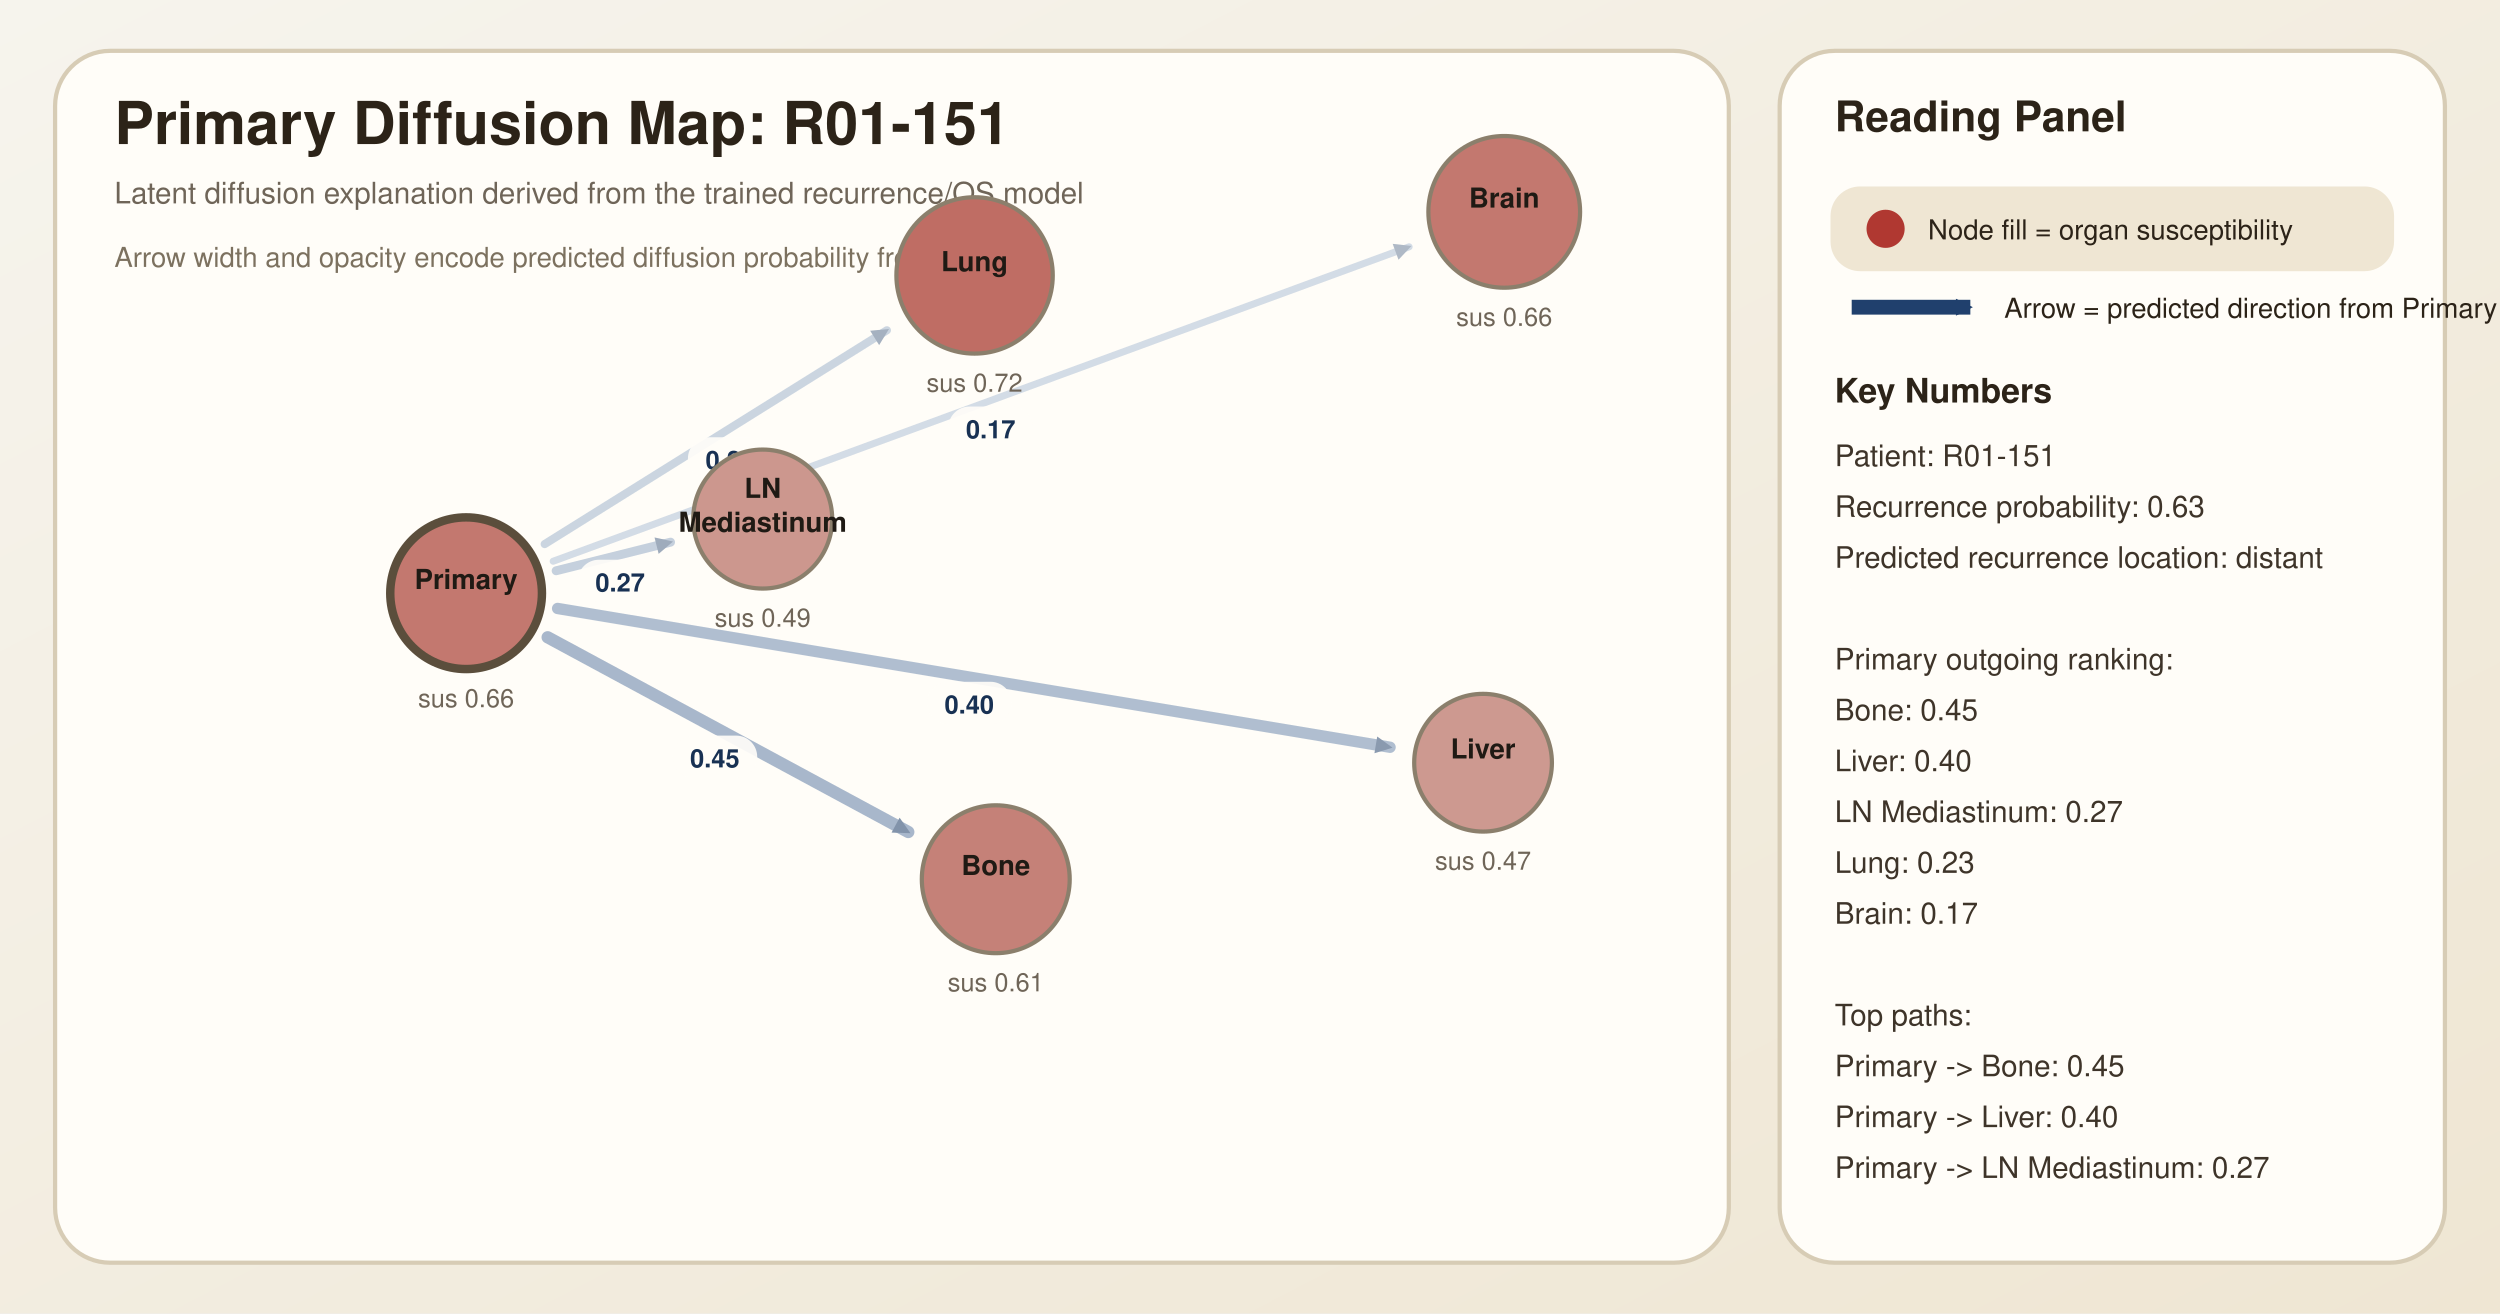
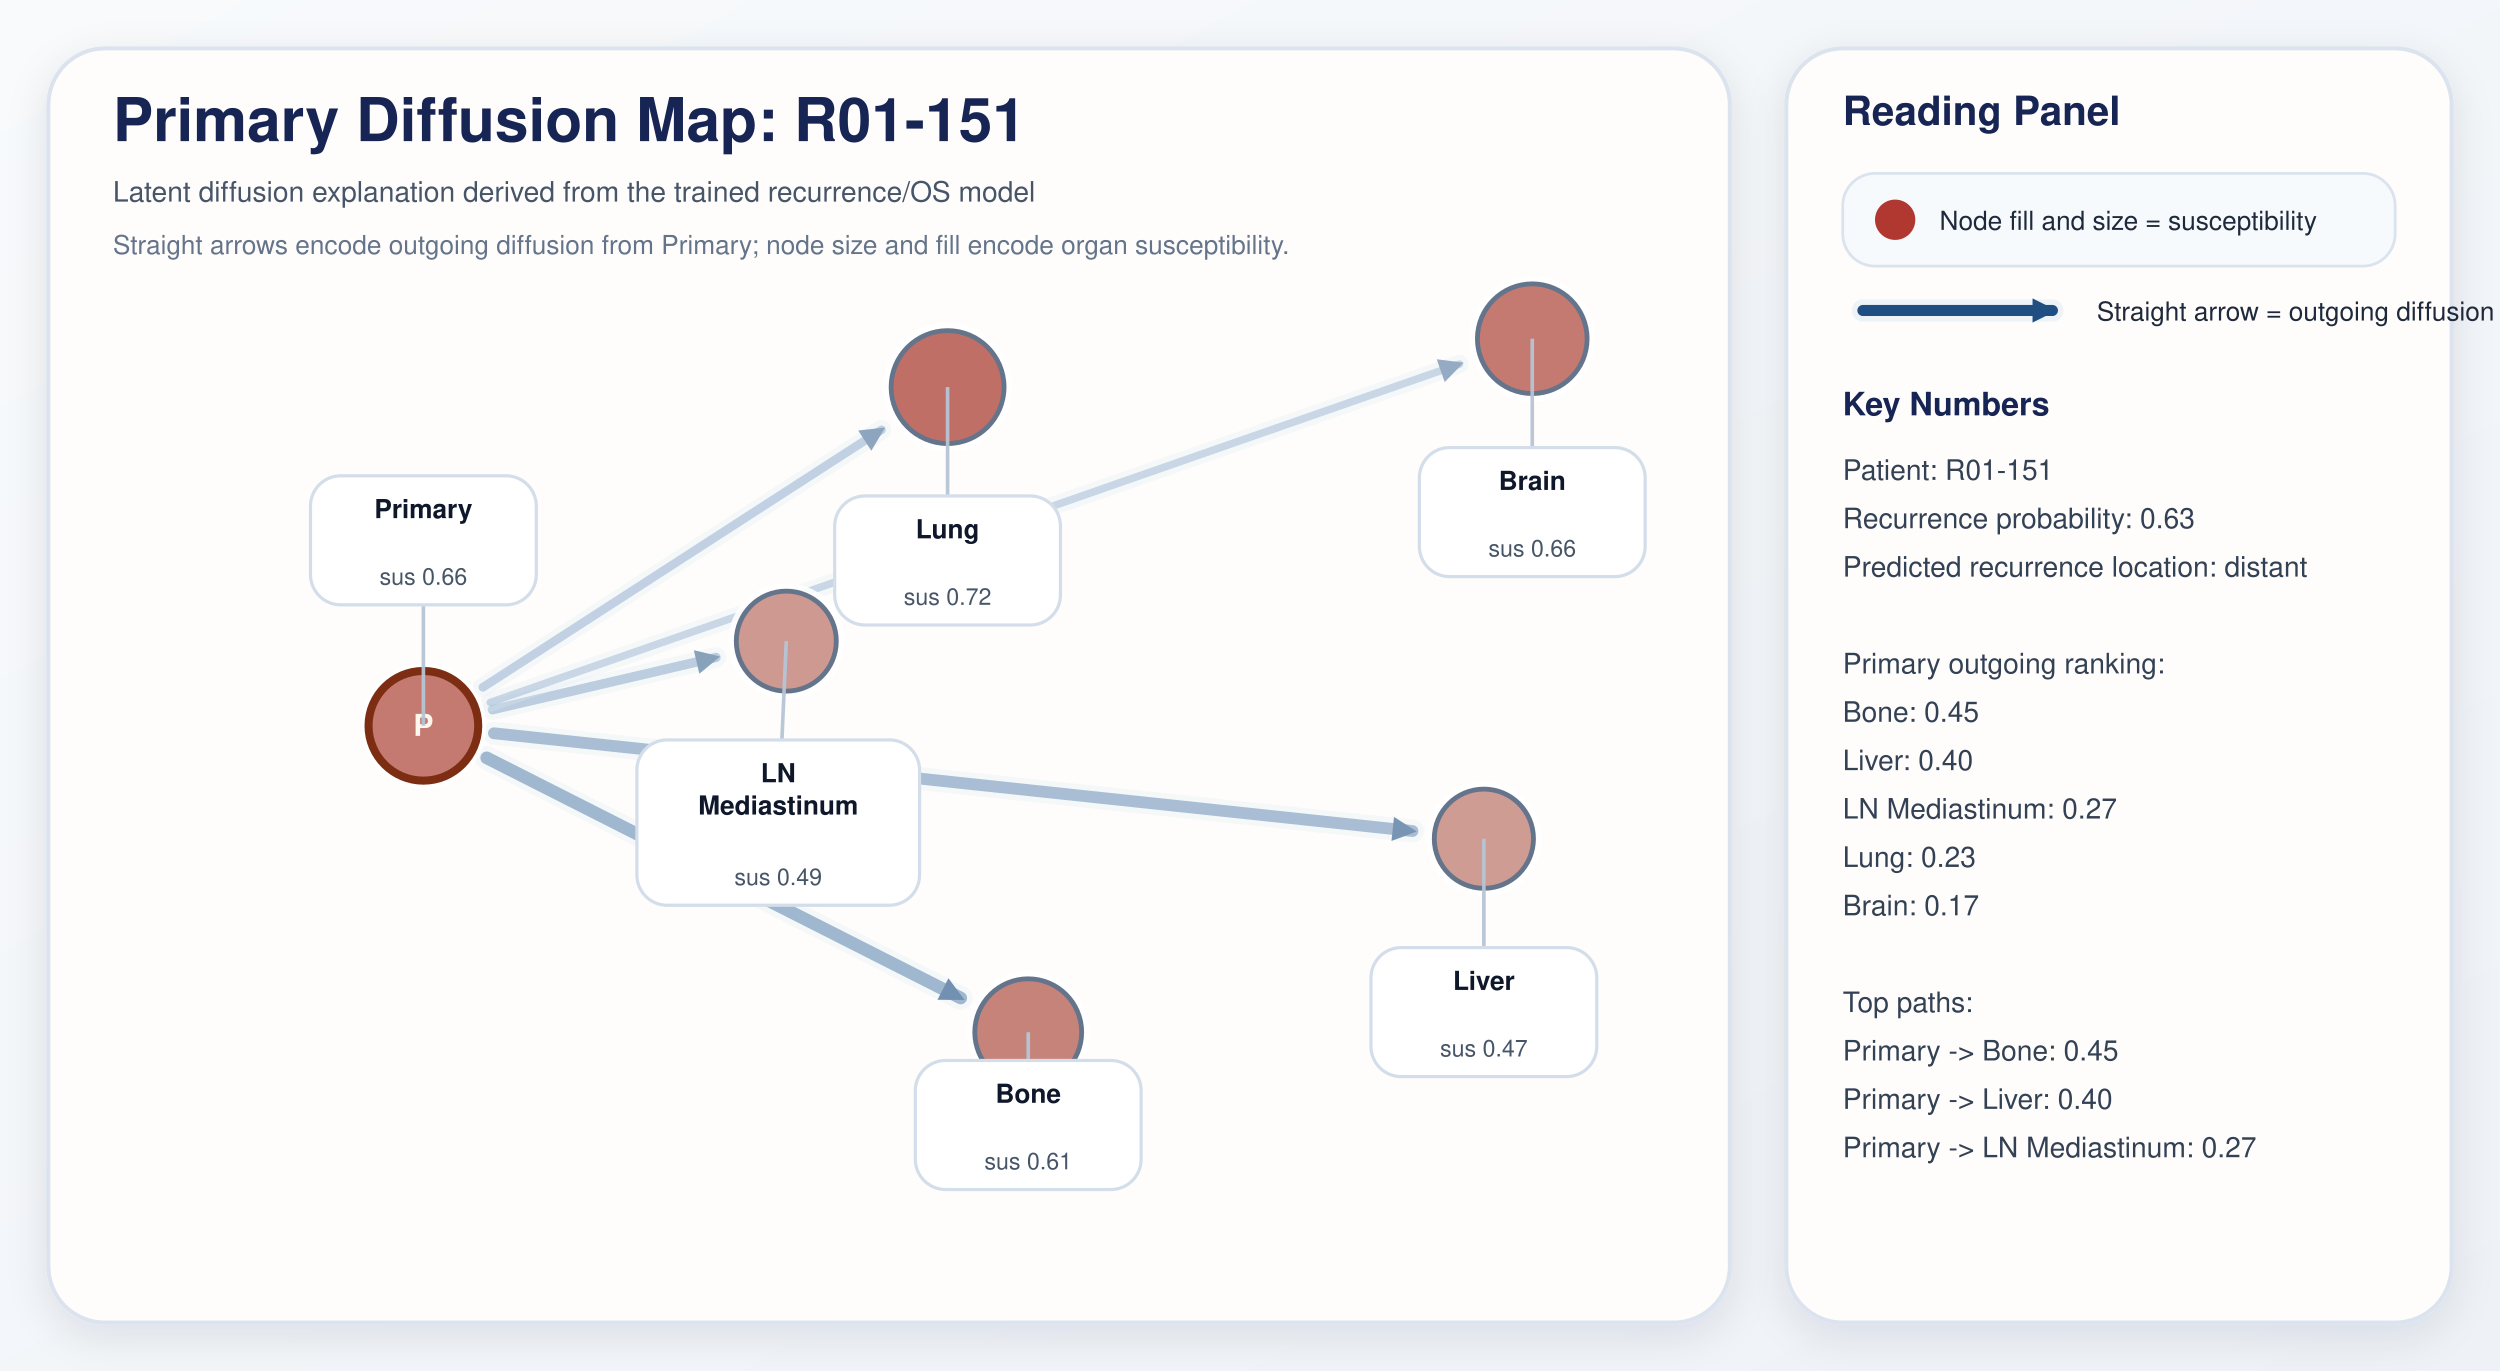
- <svg xmlns="http://www.w3.org/2000/svg" width="1180" height="620" viewBox="0 0 1180 620">
+ <svg xmlns="http://www.w3.org/2000/svg" width="1240" height="680" viewBox="0 0 1240 680">
  <defs>
    <linearGradient id="bg" x1="0%" y1="0%" x2="100%" y2="100%">
-       <stop offset="0%" stop-color="#f6f4ed" />
-       <stop offset="100%" stop-color="#efe6d3" />
+       <stop offset="0%" stop-color="#f8fafc" />
+       <stop offset="100%" stop-color="#eef2f7" />
    </linearGradient>
-     <marker id="arrow" viewBox="0 0 10 10" refX="8.5" refY="5" markerWidth="8" markerHeight="8" markerUnits="userSpaceOnUse" orient="auto-start-reverse">
-       <path d="M 0 0 L 10 5 L 0 10 z" fill="#20406d" />
+     <filter id="softShadow" x="-20%" y="-20%" width="140%" height="140%">
+       <feDropShadow dx="0" dy="6" stdDeviation="10" flood-color="#0f172a" flood-opacity="0.10" />
+     </filter>
+     <marker id="arrow" viewBox="0 0 14 14" refX="11.5" refY="7" markerWidth="12" markerHeight="12" markerUnits="userSpaceOnUse" orient="auto-start-reverse">
+       <path d="M 0 0 L 14 7 L 0 14 z" fill="#1f4f82" />
    </marker>
  </defs>
-   <rect x="0" y="0" width="1180" height="620" fill="url(#bg)" />
-   <rect x="26" y="24" width="790" height="572" rx="26" fill="#fffdf8" stroke="#d7ccb5" stroke-width="2" />
-   <rect x="840" y="24" width="314" height="572" rx="26" fill="#fffdf8" stroke="#d7ccb5" stroke-width="2" />
-   <text x="54" y="68" font-family="Helvetica, Arial, sans-serif" font-size="28" font-weight="700" fill="#2c2318">Primary Diffusion Map: R01-151</text>
-   <text x="54" y="96" font-family="Helvetica, Arial, sans-serif" font-size="14" fill="#6f6558">Latent diffusion explanation derived from the trained recurrence/OS model</text>
-   <text x="54" y="126" font-family="Helvetica, Arial, sans-serif" font-size="13" fill="#7c715f">Arrow width and opacity encode predicted diffusion probability from Primary.</text>
-   <text x="866" y="62" font-family="Helvetica, Arial, sans-serif" font-size="20" font-weight="700" fill="#2c2318">Reading Panel</text>
-   <line x1="258.5" y1="300.8" x2="428.7" y2="392.7" stroke="#6480a7" stroke-width="5.81" stroke-linecap="round" opacity="0.561" marker-end="url(#arrow)" />
-   <rect x="317.4" y="347.2" width="40" height="20" rx="10" fill="#fffdf8" opacity="0.92" />
-   <text x="337.4" y="362.2" text-anchor="middle" font-family="Helvetica, Arial, sans-serif" font-size="12" font-weight="700" fill="#183153">0.45</text>
-   <line x1="263.2" y1="287.2" x2="656.1" y2="352.7" stroke="#6986ac" stroke-width="5.38" stroke-linecap="round" opacity="0.526" marker-end="url(#arrow)" />
-   <rect x="437.5" y="321.8" width="40" height="20" rx="10" fill="#fffdf8" opacity="0.92" />
-   <text x="457.5" y="336.8" text-anchor="middle" font-family="Helvetica, Arial, sans-serif" font-size="12" font-weight="700" fill="#183153">0.40</text>
-   <line x1="262.5" y1="269.4" x2="316.5" y2="255.9" stroke="#7995b9" stroke-width="4.21" stroke-linecap="round" opacity="0.433" marker-end="url(#arrow)" />
-   <rect x="272.7" y="264.2" width="40" height="20" rx="10" fill="#fffdf8" opacity="0.92" />
-   <text x="292.7" y="279.2" text-anchor="middle" font-family="Helvetica, Arial, sans-serif" font-size="12" font-weight="700" fill="#183153">0.27</text>
-   <line x1="257.1" y1="256.8" x2="418.6" y2="155.9" stroke="#7e9abd" stroke-width="3.85" stroke-linecap="round" opacity="0.404" marker-end="url(#arrow)" />
-   <rect x="324.7" y="206.4" width="40" height="20" rx="10" fill="#fffdf8" opacity="0.92" />
-   <text x="344.7" y="221.4" text-anchor="middle" font-family="Helvetica, Arial, sans-serif" font-size="12" font-weight="700" fill="#183153">0.23</text>
-   <line x1="261.1" y1="264.9" x2="665.1" y2="116.5" stroke="#85a0c4" stroke-width="3.31" stroke-linecap="round" opacity="0.361" marker-end="url(#arrow)" />
-   <rect x="447.6" y="191.9" width="40" height="20" rx="10" fill="#fffdf8" opacity="0.92" />
-   <text x="467.6" y="206.9" text-anchor="middle" font-family="Helvetica, Arial, sans-serif" font-size="12" font-weight="700" fill="#183153">0.17</text>
-   <circle cx="220.0" cy="280.0" r="35.8" fill="#c3786f" stroke="#5b4e3c" stroke-width="4" />
-   <text x="220.0" y="278.0" text-anchor="middle" font-family="Helvetica, Arial, sans-serif" font-size="13" font-weight="700" fill="#1f1a14">Primary</text>
-   <text x="220.0" y="333.8" text-anchor="middle" font-family="Helvetica, Arial, sans-serif" font-size="12" fill="#6f6558">sus 0.66</text>
-   <circle cx="460.0" cy="130.0" r="36.9" fill="#bf6d64" stroke="#8b7f6c" stroke-width="2" />
-   <text x="460.0" y="128.0" text-anchor="middle" font-family="Helvetica, Arial, sans-serif" font-size="13" font-weight="700" fill="#1f1a14">Lung</text>
-   <text x="460.0" y="184.9" text-anchor="middle" font-family="Helvetica, Arial, sans-serif" font-size="12" fill="#6f6558">sus 0.72</text>
-   <circle cx="470.0" cy="415.0" r="34.9" fill="#c58178" stroke="#8b7f6c" stroke-width="2" />
-   <text x="470.0" y="413.0" text-anchor="middle" font-family="Helvetica, Arial, sans-serif" font-size="13" font-weight="700" fill="#1f1a14">Bone</text>
-   <text x="470.0" y="467.9" text-anchor="middle" font-family="Helvetica, Arial, sans-serif" font-size="12" fill="#6f6558">sus 0.61</text>
-   <circle cx="700.0" cy="360.0" r="32.5" fill="#cd9990" stroke="#8b7f6c" stroke-width="2" />
-   <text x="700.0" y="358.0" text-anchor="middle" font-family="Helvetica, Arial, sans-serif" font-size="13" font-weight="700" fill="#1f1a14">Liver</text>
-   <text x="700.0" y="410.5" text-anchor="middle" font-family="Helvetica, Arial, sans-serif" font-size="12" fill="#6f6558">sus 0.47</text>
-   <circle cx="360.0" cy="245.0" r="32.8" fill="#cc978e" stroke="#8b7f6c" stroke-width="2" />
-   <text x="360.0" y="235.0" text-anchor="middle" font-family="Helvetica, Arial, sans-serif" font-size="13" font-weight="700" fill="#1f1a14">LN</text>
-   <text x="360.0" y="251.0" text-anchor="middle" font-family="Helvetica, Arial, sans-serif" font-size="13" font-weight="700" fill="#1f1a14">Mediastinum</text>
-   <text x="360.0" y="295.8" text-anchor="middle" font-family="Helvetica, Arial, sans-serif" font-size="12" fill="#6f6558">sus 0.49</text>
-   <circle cx="710.0" cy="100.0" r="35.8" fill="#c3786f" stroke="#8b7f6c" stroke-width="2" />
-   <text x="710.0" y="98.0" text-anchor="middle" font-family="Helvetica, Arial, sans-serif" font-size="13" font-weight="700" fill="#1f1a14">Brain</text>
-   <text x="710.0" y="153.8" text-anchor="middle" font-family="Helvetica, Arial, sans-serif" font-size="12" fill="#6f6558">sus 0.66</text>
-   <rect x="864" y="88" width="266" height="40" rx="14" fill="#efe6d3" />
-   <circle cx="890" cy="108" r="9" fill="#b03831" />
-   <text x="910" y="113" font-family="Helvetica, Arial, sans-serif" font-size="13" fill="#2c2318">Node fill = organ susceptibility</text>
-   <line x1="874" y1="145" x2="930" y2="145" stroke="#20406d" stroke-width="7" marker-end="url(#arrow)" />
-   <text x="946" y="150" font-family="Helvetica, Arial, sans-serif" font-size="13" fill="#2c2318">Arrow = predicted direction from Primary</text>
-   <text x="866" y="190" font-family="Helvetica, Arial, sans-serif" font-size="16" font-weight="700" fill="#2c2318">Key Numbers</text>
-   <text x="866" y="220" font-family="Helvetica, Arial, sans-serif" font-size="14" fill="#3e3429">Patient: R01-151</text>
-   <text x="866" y="244" font-family="Helvetica, Arial, sans-serif" font-size="14" fill="#3e3429">Recurrence probability: 0.63</text>
-   <text x="866" y="268" font-family="Helvetica, Arial, sans-serif" font-size="14" fill="#3e3429">Predicted recurrence location: distant</text>
-   <text x="866" y="292" font-family="Helvetica, Arial, sans-serif" font-size="14" fill="#3e3429" />
-   <text x="866" y="316" font-family="Helvetica, Arial, sans-serif" font-size="14" fill="#3e3429">Primary outgoing ranking:</text>
-   <text x="866" y="340" font-family="Helvetica, Arial, sans-serif" font-size="14" fill="#3e3429">Bone: 0.45</text>
-   <text x="866" y="364" font-family="Helvetica, Arial, sans-serif" font-size="14" fill="#3e3429">Liver: 0.40</text>
-   <text x="866" y="388" font-family="Helvetica, Arial, sans-serif" font-size="14" fill="#3e3429">LN Mediastinum: 0.27</text>
-   <text x="866" y="412" font-family="Helvetica, Arial, sans-serif" font-size="14" fill="#3e3429">Lung: 0.23</text>
-   <text x="866" y="436" font-family="Helvetica, Arial, sans-serif" font-size="14" fill="#3e3429">Brain: 0.17</text>
-   <text x="866" y="460" font-family="Helvetica, Arial, sans-serif" font-size="14" fill="#3e3429" />
-   <text x="866" y="484" font-family="Helvetica, Arial, sans-serif" font-size="14" fill="#3e3429">Top paths:</text>
-   <text x="866" y="508" font-family="Helvetica, Arial, sans-serif" font-size="14" fill="#3e3429">Primary -&gt; Bone: 0.45</text>
-   <text x="866" y="532" font-family="Helvetica, Arial, sans-serif" font-size="14" fill="#3e3429">Primary -&gt; Liver: 0.40</text>
-   <text x="866" y="556" font-family="Helvetica, Arial, sans-serif" font-size="14" fill="#3e3429">Primary -&gt; LN Mediastinum: 0.27</text>
+   <rect x="0" y="0" width="1240" height="680" fill="url(#bg)" />
+   <rect x="24" y="24" width="834" height="632" rx="28" fill="#fffdfb" stroke="#dbe3ee" stroke-width="2" filter="url(#softShadow)" />
+   <rect x="886" y="24" width="330" height="632" rx="28" fill="#fffdfb" stroke="#dbe3ee" stroke-width="2" filter="url(#softShadow)" />
+   <text x="56" y="70" font-family="Helvetica, Arial, sans-serif" font-size="30" font-weight="700" fill="#172554">Primary Diffusion Map: R01-151</text>
+   <text x="56" y="100" font-family="Helvetica, Arial, sans-serif" font-size="14" fill="#475569">Latent diffusion explanation derived from the trained recurrence/OS model</text>
+   <text x="56" y="126" font-family="Helvetica, Arial, sans-serif" font-size="13" fill="#64748b">Straight arrows encode outgoing diffusion from Primary; node size and fill encode organ susceptibility.</text>
+   <text x="914" y="62" font-family="Helvetica, Arial, sans-serif" font-size="20" font-weight="700" fill="#172554">Reading Panel</text>
+   <line x1="241.4" y1="375.9" x2="476.5" y2="495.0" stroke="#dbe9f5" stroke-width="11.80" stroke-linecap="round" opacity="0.28" />
+   <line x1="241.4" y1="375.9" x2="476.5" y2="495.0" stroke="#6b8eb5" stroke-width="6.30" stroke-linecap="round" opacity="0.610" marker-end="url(#arrow)" />
+   <line x1="245.0" y1="363.7" x2="700.6" y2="412.2" stroke="#dbe9f5" stroke-width="11.36" stroke-linecap="round" opacity="0.28" />
+   <line x1="245.0" y1="363.7" x2="700.6" y2="412.2" stroke="#7294b9" stroke-width="5.86" stroke-linecap="round" opacity="0.583" marker-end="url(#arrow)" />
+   <line x1="244.3" y1="352.0" x2="355.1" y2="326.1" stroke="#dbe9f5" stroke-width="10.17" stroke-linecap="round" opacity="0.28" />
+   <line x1="244.3" y1="352.0" x2="355.1" y2="326.1" stroke="#83a2c5" stroke-width="4.67" stroke-linecap="round" opacity="0.510" marker-end="url(#arrow)" />
+   <line x1="239.5" y1="340.9" x2="437.2" y2="213.2" stroke="#dbe9f5" stroke-width="9.79" stroke-linecap="round" opacity="0.28" />
+   <line x1="239.5" y1="340.9" x2="437.2" y2="213.2" stroke="#89a7c9" stroke-width="4.29" stroke-linecap="round" opacity="0.488" marker-end="url(#arrow)" />
+   <line x1="243.2" y1="348.4" x2="723.9" y2="180.6" stroke="#dbe9f5" stroke-width="9.25" stroke-linecap="round" opacity="0.28" />
+   <line x1="243.2" y1="348.4" x2="723.9" y2="180.6" stroke="#91aecf" stroke-width="3.75" stroke-linecap="round" opacity="0.454" marker-end="url(#arrow)" />
+   <circle cx="210.0" cy="360.0" r="31.2" fill="#ffffff" opacity="0.88" />
+   <circle cx="210.0" cy="360.0" r="27.2" fill="#c47a71" stroke="#7c2d12" stroke-width="4" />
+   <text x="210.0" y="365.0" text-anchor="middle" font-family="Helvetica, Arial, sans-serif" font-size="15" font-weight="800" fill="#fff7ed">P</text>
+   <line x1="210.0" y1="360.0" x2="210.0" y2="268.0" stroke="#b6c4d5" stroke-width="1.8" opacity="0.95" />
+   <rect x="154.0" y="236.0" width="112.0" height="64.0" rx="15" fill="#ffffff" stroke="#d3deea" stroke-width="1.6" />
+   <text x="210.0" y="257.0" text-anchor="middle" font-family="Helvetica, Arial, sans-serif" font-size="13" font-weight="700" fill="#0f172a">Primary</text>
+   <text x="210.0" y="290.0" text-anchor="middle" font-family="Helvetica, Arial, sans-serif" font-size="11.5" fill="#475569">sus 0.66</text>
+   <circle cx="470.0" cy="192.0" r="32.0" fill="#ffffff" opacity="0.88" />
+   <circle cx="470.0" cy="192.0" r="28.0" fill="#c06f66" stroke="#64748b" stroke-width="2.4" />
+   <line x1="470.0" y1="192.0" x2="470.0" y2="278.0" stroke="#b6c4d5" stroke-width="1.8" opacity="0.95" />
+   <rect x="414.0" y="246.0" width="112.0" height="64.0" rx="15" fill="#ffffff" stroke="#d3deea" stroke-width="1.6" />
+   <text x="470.0" y="267.0" text-anchor="middle" font-family="Helvetica, Arial, sans-serif" font-size="13" font-weight="700" fill="#0f172a">Lung</text>
+   <text x="470.0" y="300.0" text-anchor="middle" font-family="Helvetica, Arial, sans-serif" font-size="11.5" fill="#475569">sus 0.72</text>
+   <circle cx="510.0" cy="512.0" r="30.5" fill="#ffffff" opacity="0.88" />
+   <circle cx="510.0" cy="512.0" r="26.5" fill="#c6837a" stroke="#64748b" stroke-width="2.4" />
+   <line x1="510.0" y1="512.0" x2="510.0" y2="558.0" stroke="#b6c4d5" stroke-width="1.8" opacity="0.95" />
+   <rect x="454.0" y="526.0" width="112.0" height="64.0" rx="15" fill="#ffffff" stroke="#d3deea" stroke-width="1.6" />
+   <text x="510.0" y="547.0" text-anchor="middle" font-family="Helvetica, Arial, sans-serif" font-size="13" font-weight="700" fill="#0f172a">Bone</text>
+   <text x="510.0" y="580.0" text-anchor="middle" font-family="Helvetica, Arial, sans-serif" font-size="11.5" fill="#475569">sus 0.61</text>
+   <circle cx="736.0" cy="416.0" r="28.6" fill="#ffffff" opacity="0.88" />
+   <circle cx="736.0" cy="416.0" r="24.6" fill="#ce9c93" stroke="#64748b" stroke-width="2.4" />
+   <line x1="736.0" y1="416.0" x2="736.0" y2="502.0" stroke="#b6c4d5" stroke-width="1.8" opacity="0.95" />
+   <rect x="680.0" y="470.0" width="112.0" height="64.0" rx="15" fill="#ffffff" stroke="#d3deea" stroke-width="1.6" />
+   <text x="736.0" y="491.0" text-anchor="middle" font-family="Helvetica, Arial, sans-serif" font-size="13" font-weight="700" fill="#0f172a">Liver</text>
+   <text x="736.0" y="524.0" text-anchor="middle" font-family="Helvetica, Arial, sans-serif" font-size="11.5" fill="#475569">sus 0.47</text>
+   <circle cx="390.0" cy="318.0" r="28.8" fill="#ffffff" opacity="0.88" />
+   <circle cx="390.0" cy="318.0" r="24.8" fill="#cd9990" stroke="#64748b" stroke-width="2.4" />
+   <line x1="390.0" y1="318.0" x2="386.0" y2="408.0" stroke="#b6c4d5" stroke-width="1.8" opacity="0.95" />
+   <rect x="315.9" y="367.0" width="140.2" height="82.0" rx="15" fill="#ffffff" stroke="#d3deea" stroke-width="1.6" />
+   <text x="386.0" y="388.0" text-anchor="middle" font-family="Helvetica, Arial, sans-serif" font-size="13" font-weight="700" fill="#0f172a">LN</text>
+   <text x="386.0" y="404.0" text-anchor="middle" font-family="Helvetica, Arial, sans-serif" font-size="13" font-weight="700" fill="#0f172a">Mediastinum</text>
+   <text x="386.0" y="439.0" text-anchor="middle" font-family="Helvetica, Arial, sans-serif" font-size="11.5" fill="#475569">sus 0.49</text>
+   <circle cx="760.0" cy="168.0" r="31.2" fill="#ffffff" opacity="0.88" />
+   <circle cx="760.0" cy="168.0" r="27.2" fill="#c47a71" stroke="#64748b" stroke-width="2.4" />
+   <line x1="760.0" y1="168.0" x2="760.0" y2="254.0" stroke="#b6c4d5" stroke-width="1.8" opacity="0.95" />
+   <rect x="704.0" y="222.0" width="112.0" height="64.0" rx="15" fill="#ffffff" stroke="#d3deea" stroke-width="1.6" />
+   <text x="760.0" y="243.0" text-anchor="middle" font-family="Helvetica, Arial, sans-serif" font-size="13" font-weight="700" fill="#0f172a">Brain</text>
+   <text x="760.0" y="276.0" text-anchor="middle" font-family="Helvetica, Arial, sans-serif" font-size="11.5" fill="#475569">sus 0.66</text>
+   <rect x="914" y="86" width="274" height="46" rx="16" fill="#f7fafc" stroke="#dbe3ee" stroke-width="1.4" />
+   <circle cx="940" cy="109" r="10" fill="#b03831" />
+   <text x="962" y="114" font-family="Helvetica, Arial, sans-serif" font-size="13" fill="#1e293b">Node fill and size = susceptibility</text>
+   <line x1="924" y1="154" x2="1018" y2="154" stroke="#c7daee" stroke-width="11" stroke-linecap="round" opacity="0.30" />
+   <line x1="924" y1="154" x2="1018" y2="154" stroke="#1f4f82" stroke-width="5.5" stroke-linecap="round" marker-end="url(#arrow)" />
+   <text x="1040" y="159" font-family="Helvetica, Arial, sans-serif" font-size="13" fill="#1e293b">Straight arrow = outgoing diffusion</text>
+   <text x="914" y="206" font-family="Helvetica, Arial, sans-serif" font-size="16" font-weight="700" fill="#172554">Key Numbers</text>
+   <text x="914" y="238" font-family="Helvetica, Arial, sans-serif" font-size="14" fill="#334155">Patient: R01-151</text>
+   <text x="914" y="262" font-family="Helvetica, Arial, sans-serif" font-size="14" fill="#334155">Recurrence probability: 0.63</text>
+   <text x="914" y="286" font-family="Helvetica, Arial, sans-serif" font-size="14" fill="#334155">Predicted recurrence location: distant</text>
+   <text x="914" y="310" font-family="Helvetica, Arial, sans-serif" font-size="14" fill="#334155" />
+   <text x="914" y="334" font-family="Helvetica, Arial, sans-serif" font-size="14" fill="#334155">Primary outgoing ranking:</text>
+   <text x="914" y="358" font-family="Helvetica, Arial, sans-serif" font-size="14" fill="#334155">Bone: 0.45</text>
+   <text x="914" y="382" font-family="Helvetica, Arial, sans-serif" font-size="14" fill="#334155">Liver: 0.40</text>
+   <text x="914" y="406" font-family="Helvetica, Arial, sans-serif" font-size="14" fill="#334155">LN Mediastinum: 0.27</text>
+   <text x="914" y="430" font-family="Helvetica, Arial, sans-serif" font-size="14" fill="#334155">Lung: 0.23</text>
+   <text x="914" y="454" font-family="Helvetica, Arial, sans-serif" font-size="14" fill="#334155">Brain: 0.17</text>
+   <text x="914" y="478" font-family="Helvetica, Arial, sans-serif" font-size="14" fill="#334155" />
+   <text x="914" y="502" font-family="Helvetica, Arial, sans-serif" font-size="14" fill="#334155">Top paths:</text>
+   <text x="914" y="526" font-family="Helvetica, Arial, sans-serif" font-size="14" fill="#334155">Primary -&gt; Bone: 0.45</text>
+   <text x="914" y="550" font-family="Helvetica, Arial, sans-serif" font-size="14" fill="#334155">Primary -&gt; Liver: 0.40</text>
+   <text x="914" y="574" font-family="Helvetica, Arial, sans-serif" font-size="14" fill="#334155">Primary -&gt; LN Mediastinum: 0.27</text>
</svg>
